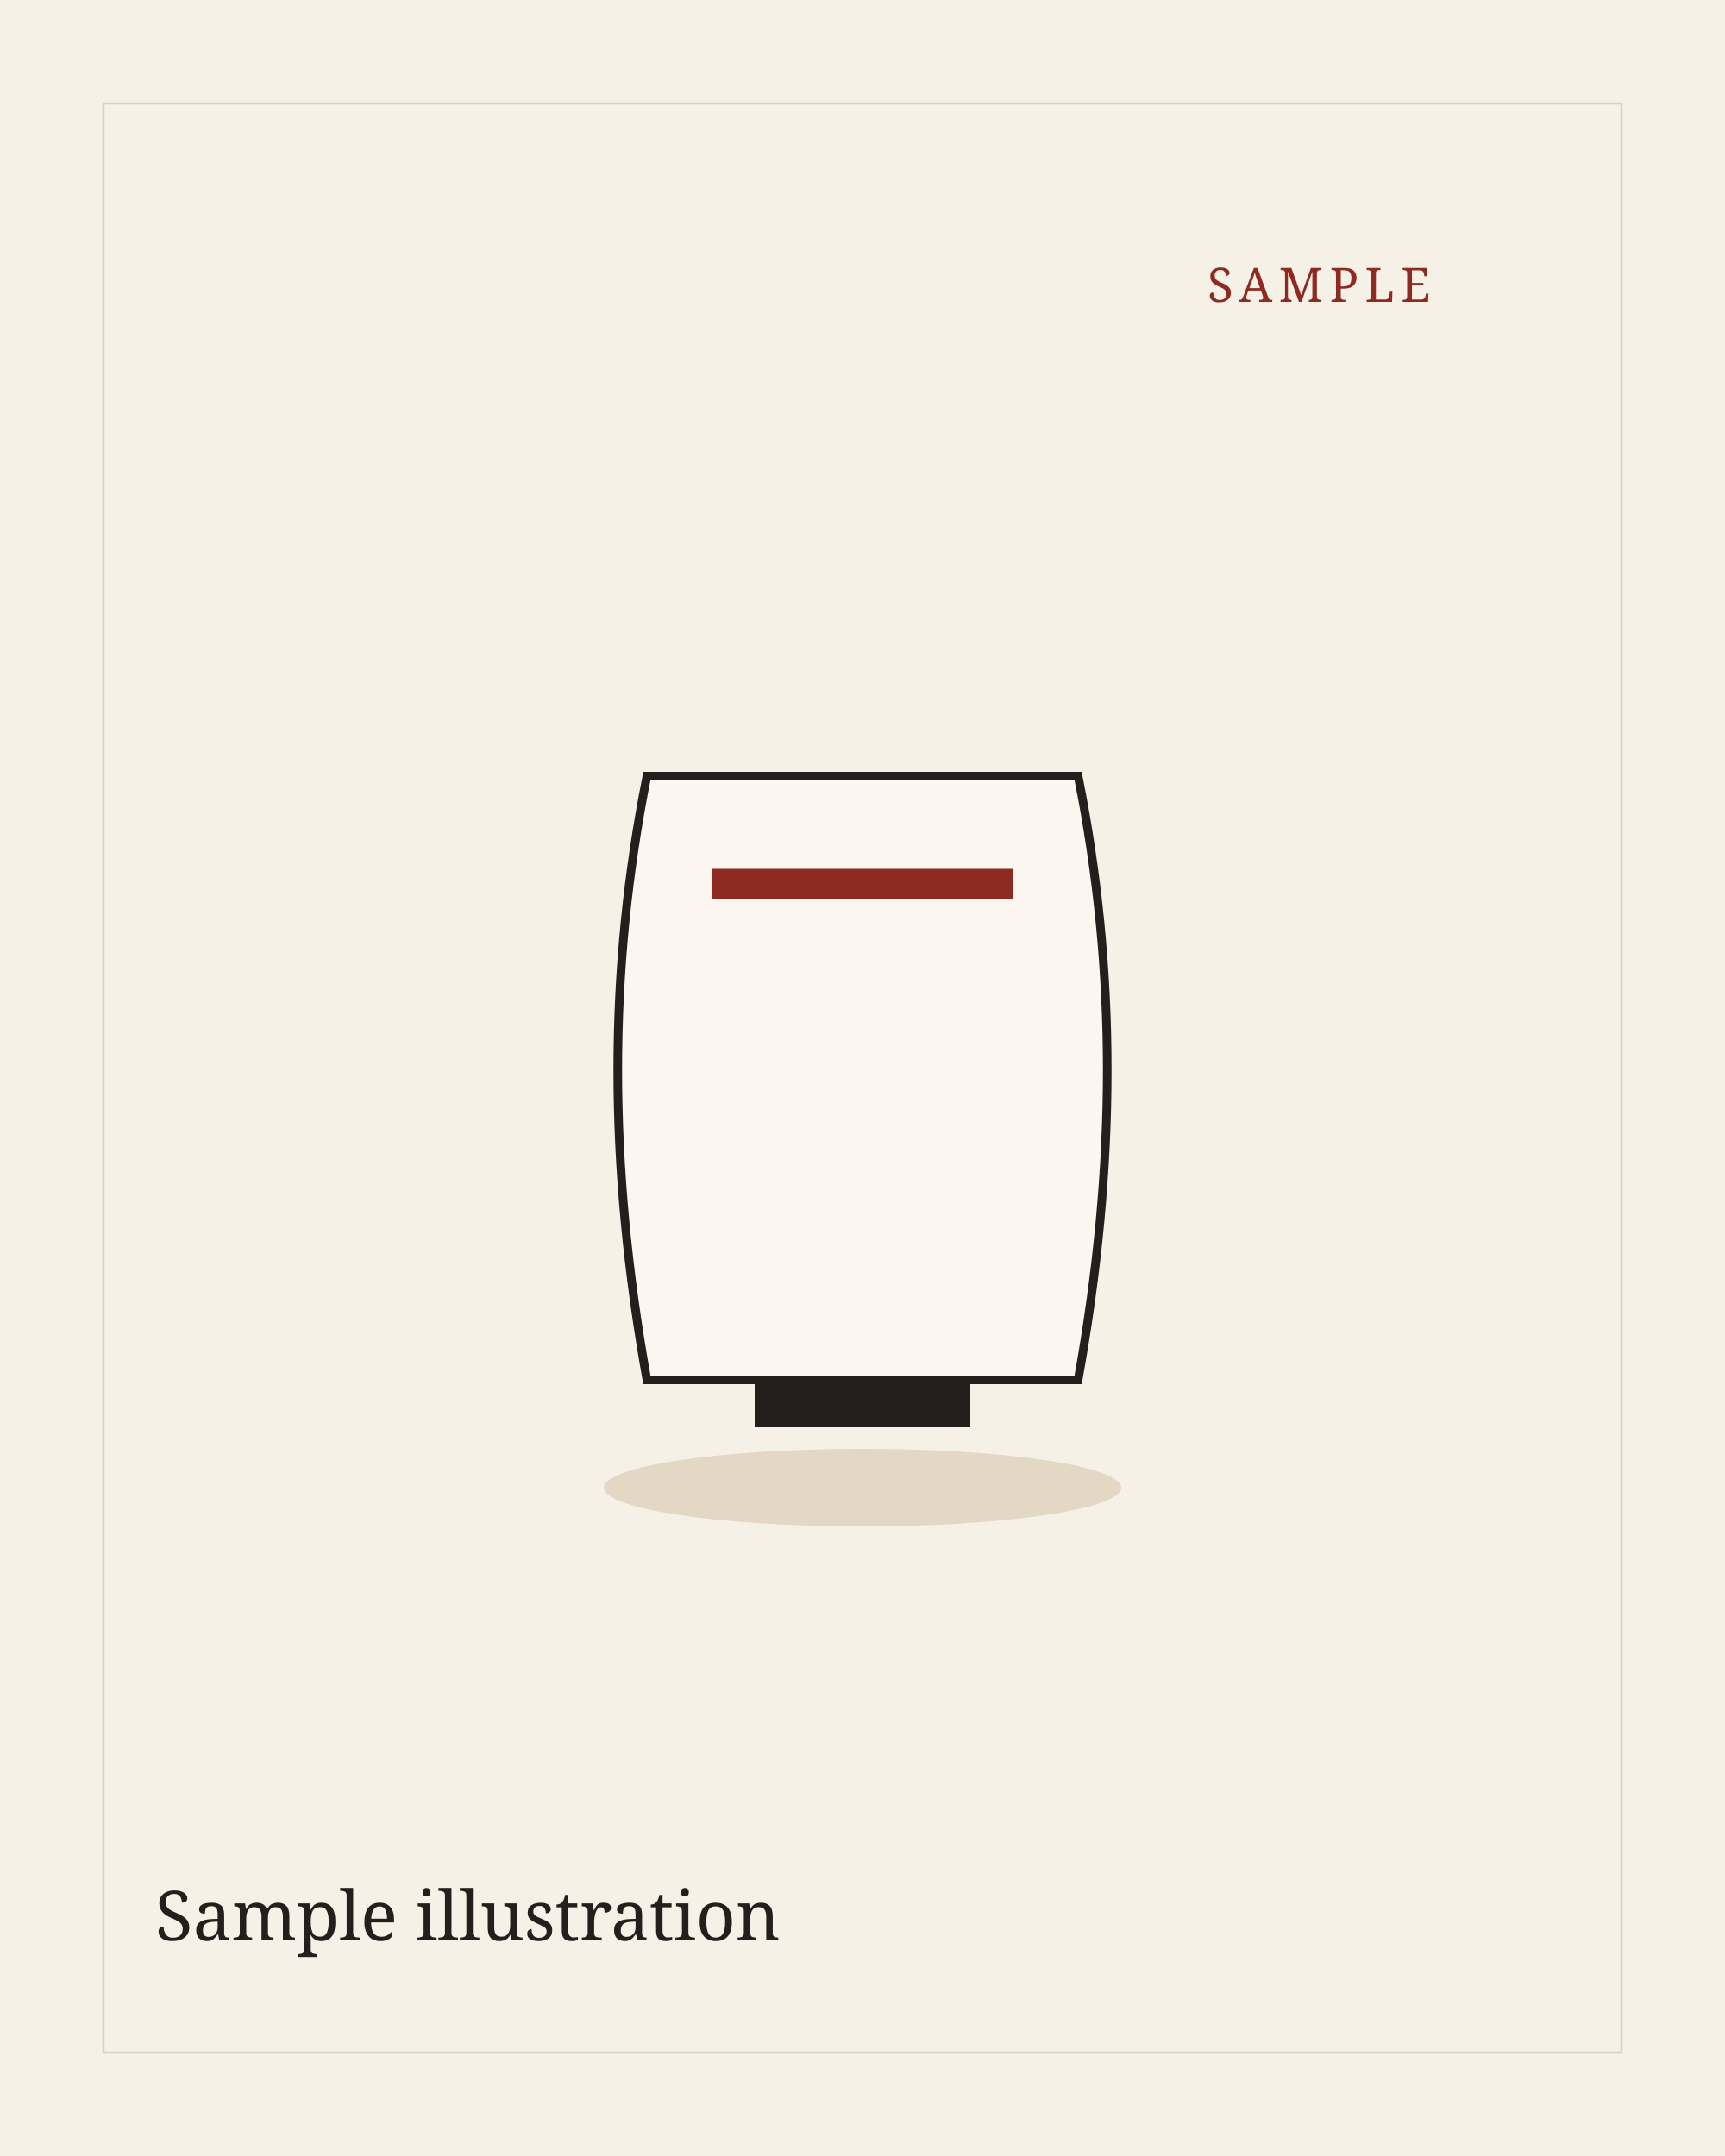
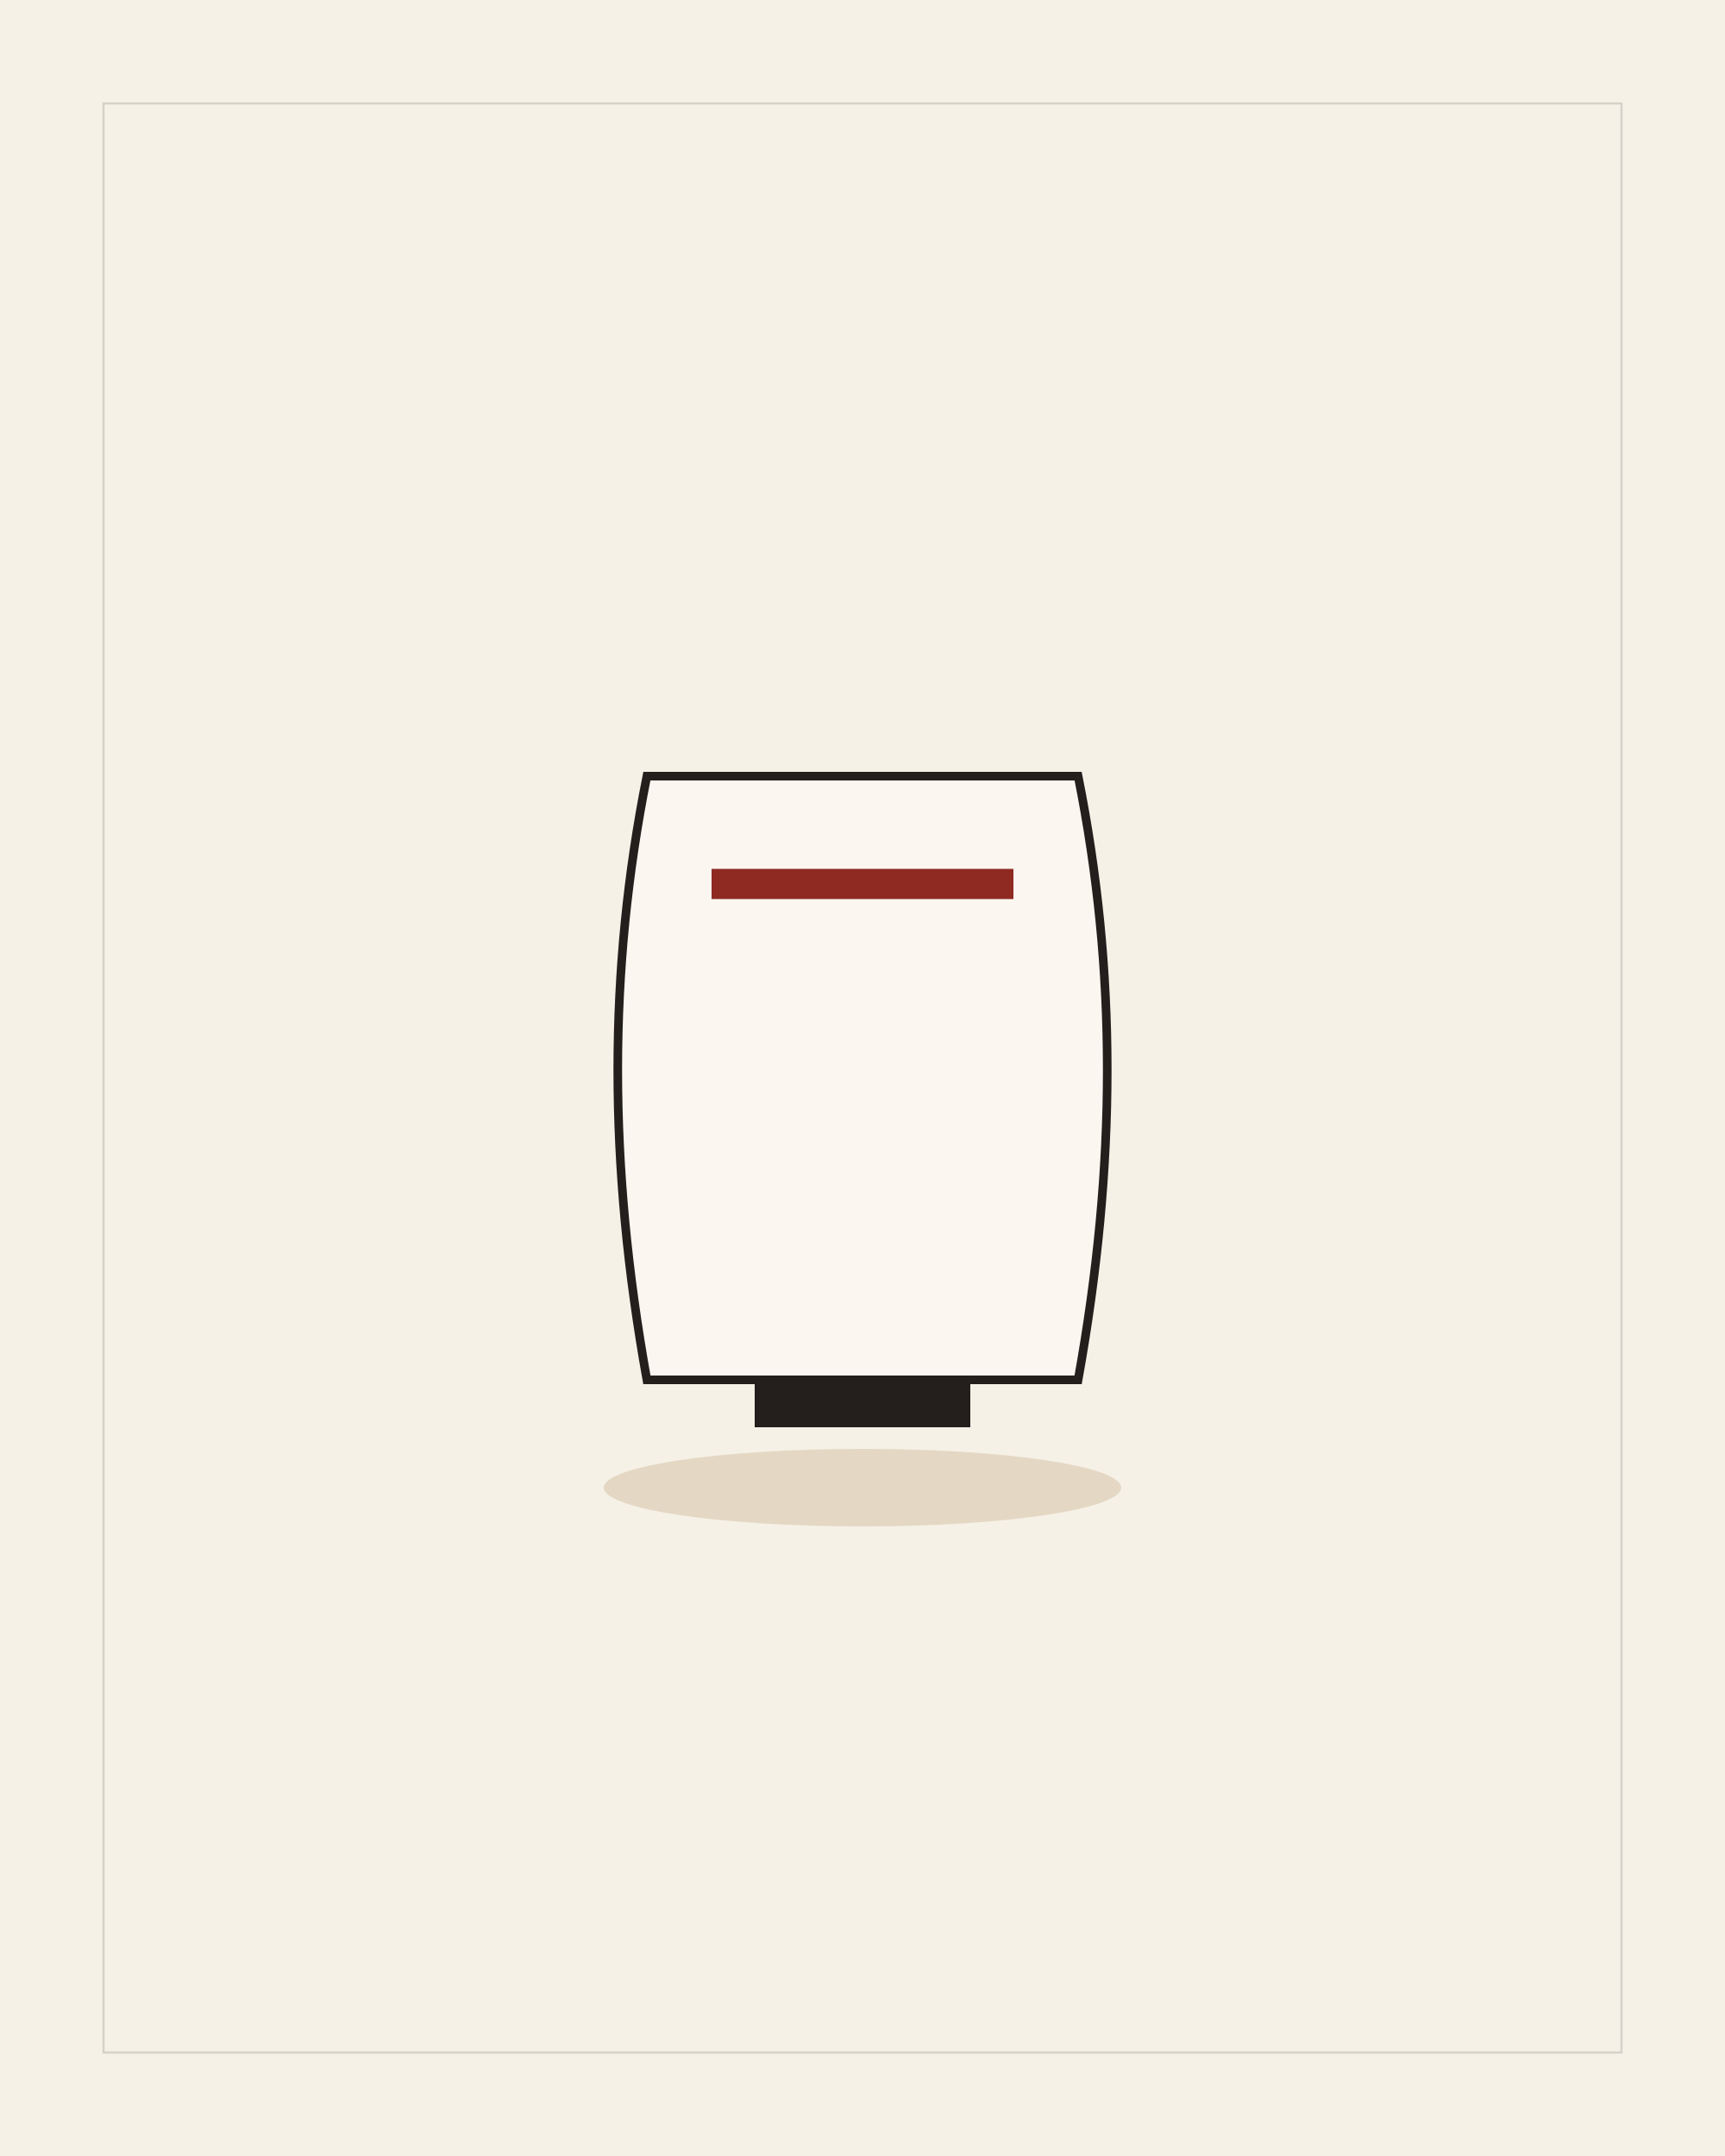
<svg xmlns="http://www.w3.org/2000/svg" viewBox="0 0 800 1000" role="img">
  <rect width="800" height="1000" fill="#f6f1e7" />
  <rect x="48" y="48" width="704" height="904" fill="none" stroke="#241f1c" stroke-opacity="0.15" />
  <ellipse cx="400" cy="690" rx="120" ry="18" fill="#e4d8c4" />
  <path d="M300 360h200c18 90 18 180 0 280H300c-18-100-18-190 0-280z" fill="#fbf7f0" stroke="#241f1c" stroke-width="4" />
  <path d="M330 410h140" stroke="#8e2a22" stroke-width="14" />
  <rect x="350" y="640" width="100" height="22" fill="#241f1c" />
-   <text x="72" y="900" fill="#241f1c" font-family="Georgia, serif" font-size="32">Sample illustration</text>
-   <text x="560" y="140" fill="#8e2a22" font-family="Georgia, serif" font-size="22" letter-spacing="3">SAMPLE</text>
</svg>
